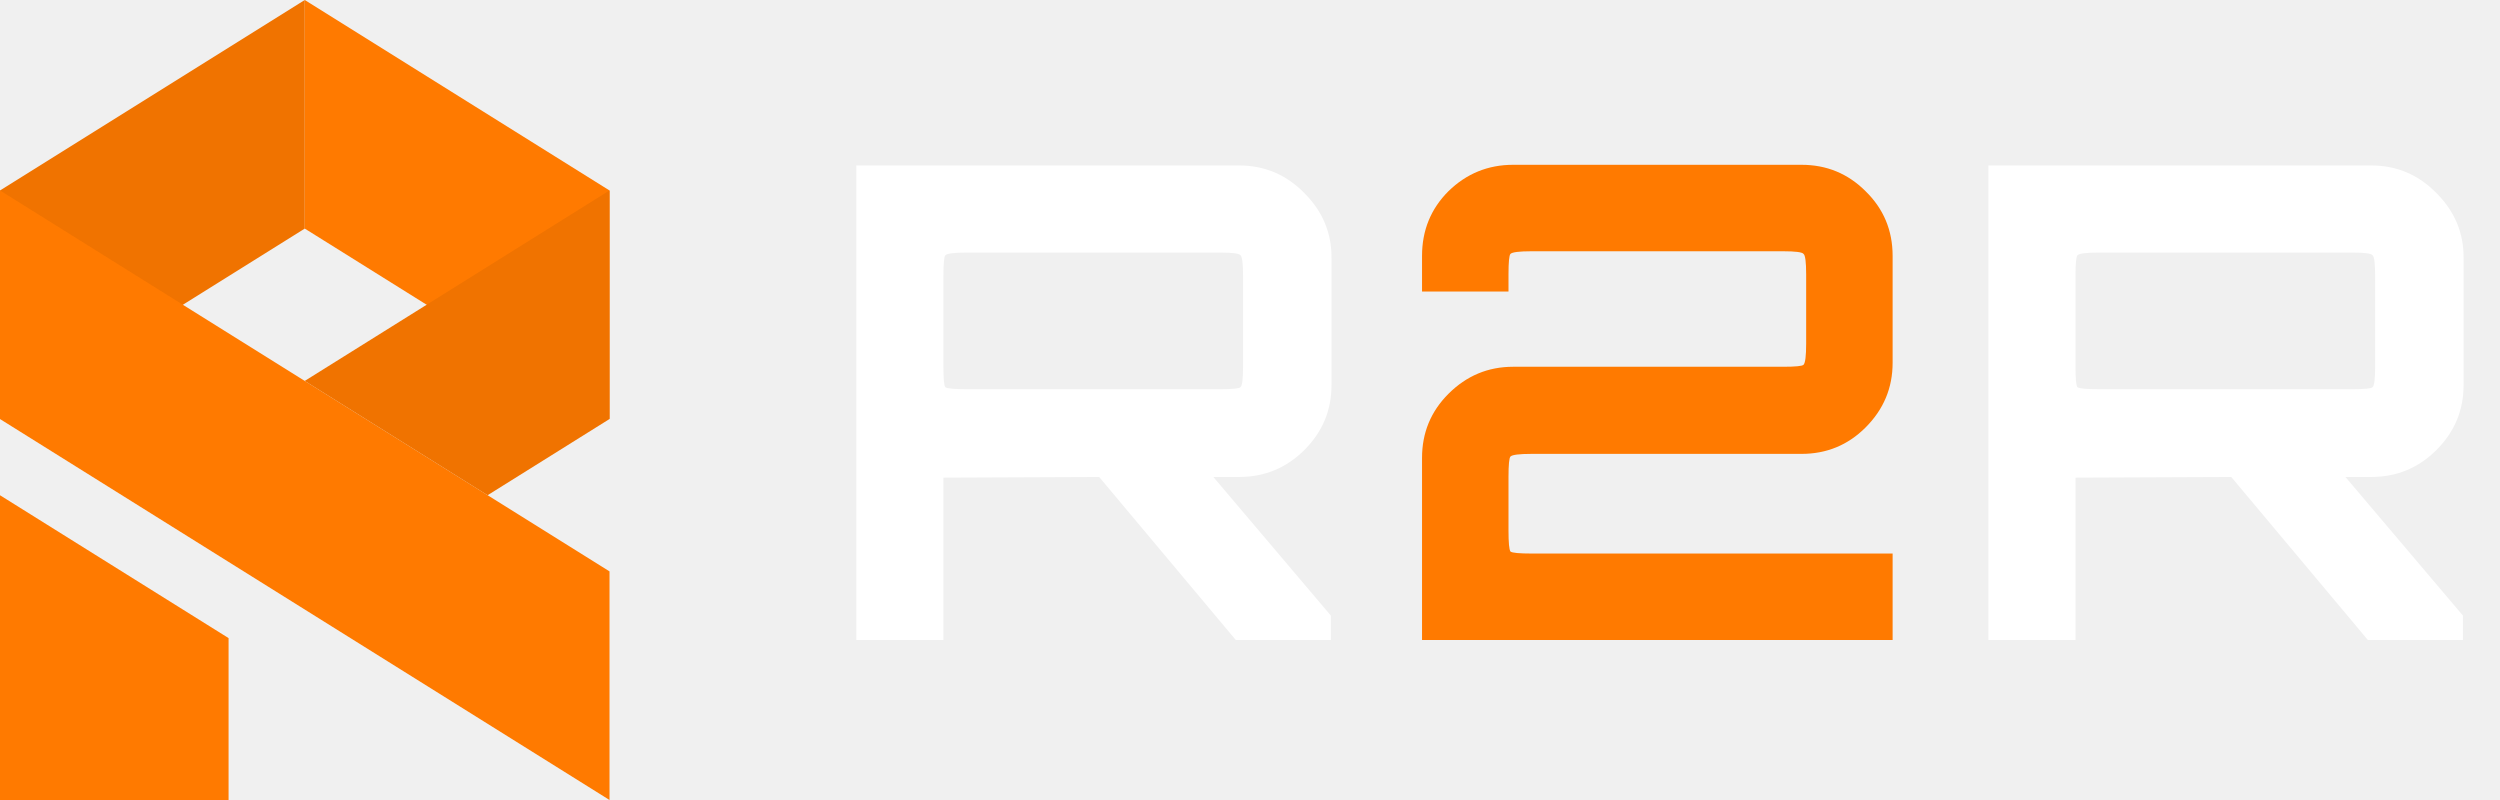
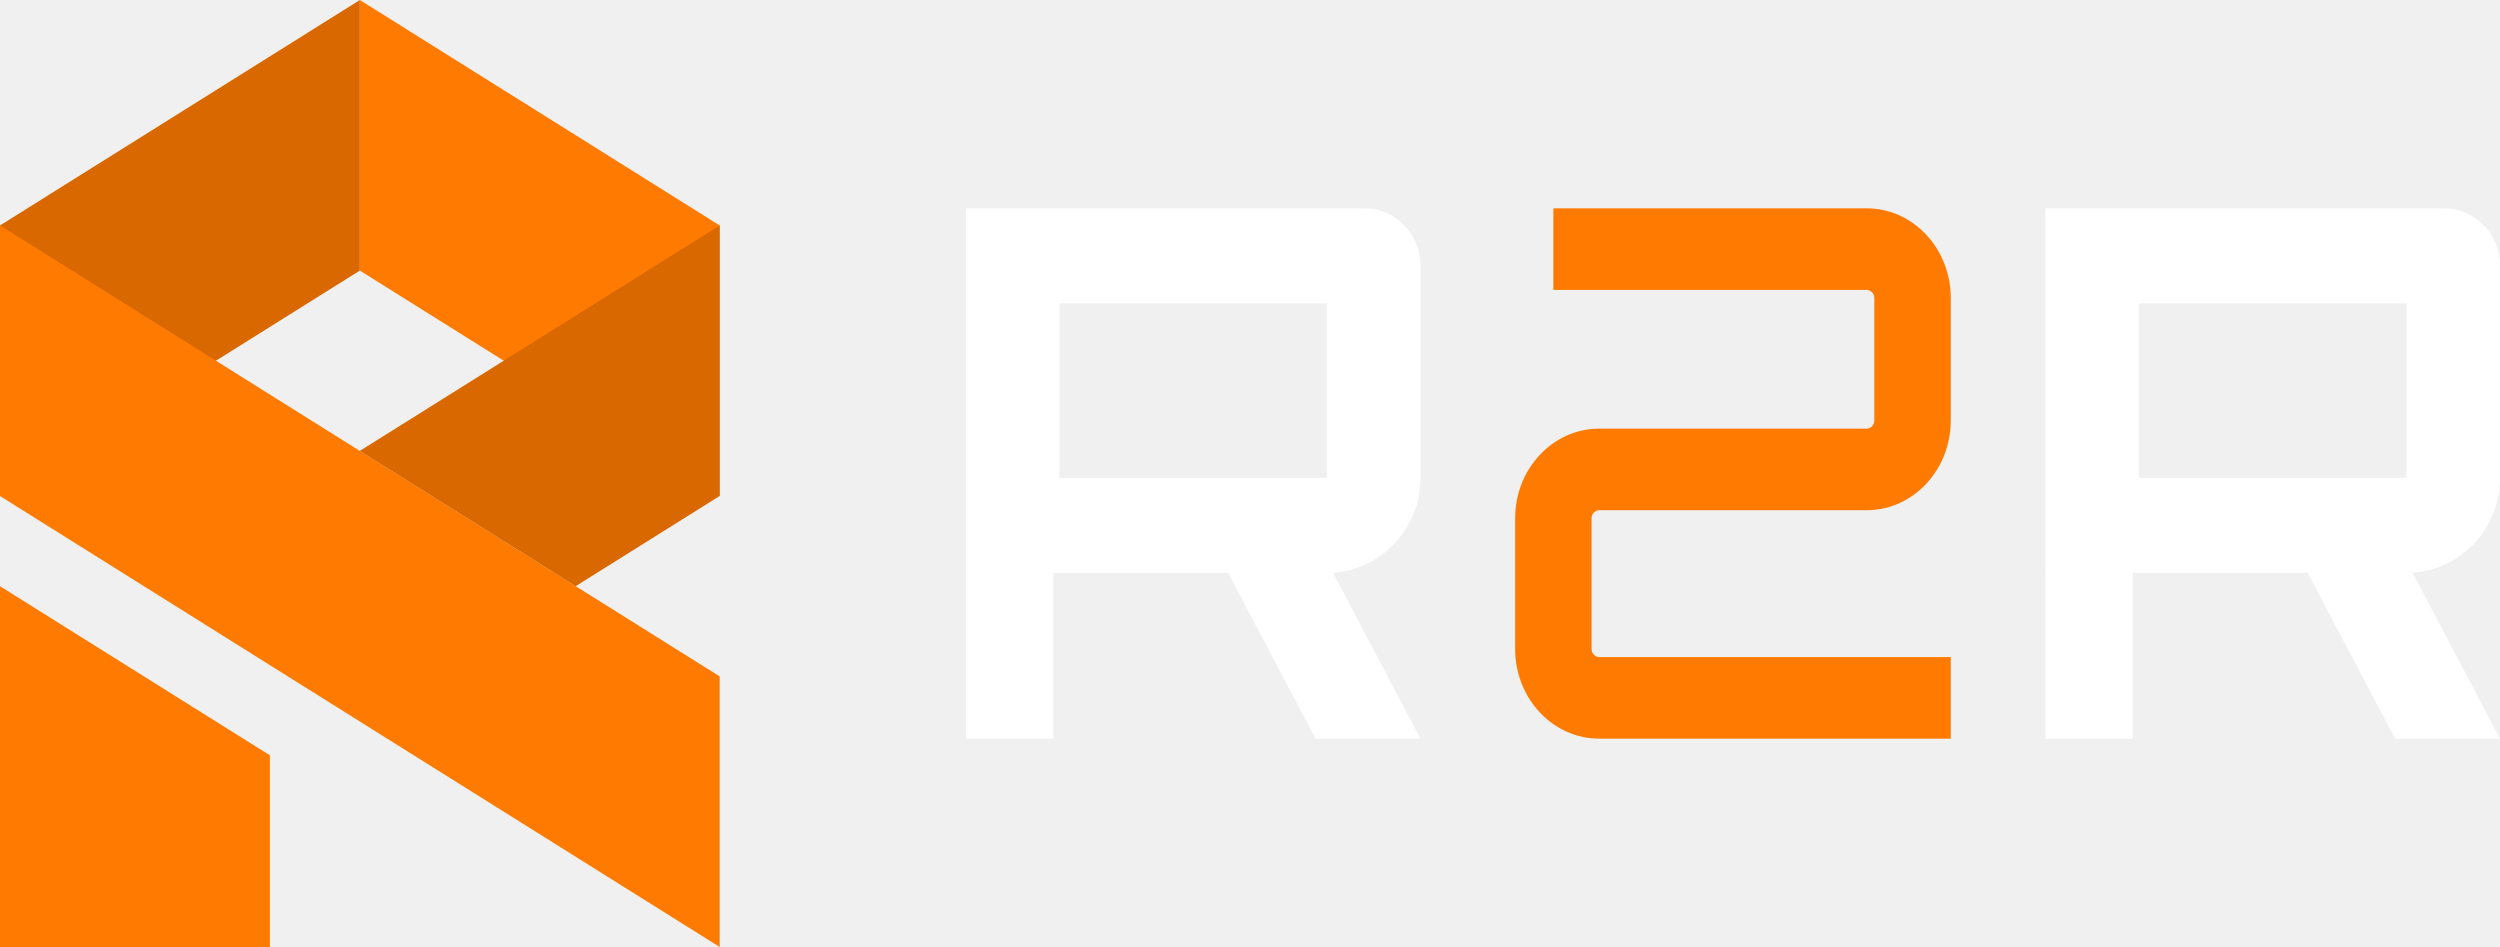
- <svg xmlns="http://www.w3.org/2000/svg" width="125" height="40" fill="none">
-   <path d="M15.238 0v11.429L0 20.952V9.524L15.238 0z" fill="#F07300" />
-   <path d="M0 20.952L30.476 40V28.57L0 9.524v11.428zM15.238 0v11.429l15.238 9.523V9.524L15.238 0z" fill="#FF7A00" />
-   <path fill-rule="evenodd" clip-rule="evenodd" d="M24.38 24.762l-9.144-5.715 15.238-9.523v11.428l-6.095 3.81z" fill="#F07300" />
-   <path fill-rule="evenodd" clip-rule="evenodd" d="M11.429 31.905L0 24.762V40h11.429v-8.095z" fill="#FF7A00" />
-   <path d="M42.815 32V8.273h19.14c1.276 0 2.365.462 3.267 1.386.902.902 1.353 1.969 1.353 3.201v6.402c0 1.254-.451 2.332-1.353 3.234-.902.902-1.991 1.353-3.267 1.353h-1.287l5.874 6.93V32H61.79l-6.831-8.151-7.788.033V32h-4.356zm5.511-12.54h12.705c.594 0 .924-.033.99-.099.088-.066.132-.407.132-1.023v-4.554c0-.616-.044-.957-.132-1.023-.066-.088-.396-.132-.99-.132H48.326c-.616 0-.968.044-1.056.132-.066.066-.099.407-.099 1.023v4.554c0 .616.033.957.099 1.023.088.066.44.099 1.056.099zM99.419 32V8.273h19.14c1.276 0 2.365.462 3.267 1.386.902.902 1.353 1.969 1.353 3.201v6.402c0 1.254-.451 2.332-1.353 3.234-.902.902-1.991 1.353-3.267 1.353h-1.287l5.874 6.93V32h-4.752l-6.831-8.151-7.788.033V32h-4.356zm5.511-12.54h12.705c.594 0 .924-.033.99-.099.088-.066.132-.407.132-1.023v-4.554c0-.616-.044-.957-.132-1.023-.066-.088-.396-.132-.99-.132H104.93c-.616 0-.968.044-1.056.132-.066.066-.099.407-.099 1.023v4.554c0 .616.033.957.099 1.023.088.066.44.099 1.056.099z" fill="#fff" />
-   <path d="M71.102 32v-9.108c0-1.254.44-2.321 1.32-3.201.902-.902 1.98-1.353 3.234-1.353h13.497c.616 0 .957-.033 1.023-.099.088-.088.132-.44.132-1.056v-3.465c0-.616-.044-.957-.132-1.023-.066-.088-.407-.132-1.023-.132H76.58c-.616 0-.968.044-1.056.132-.066.066-.099.407-.099 1.023v.858h-4.323v-1.782c0-1.276.44-2.354 1.32-3.234.902-.88 1.98-1.32 3.234-1.32h14.421c1.254 0 2.321.44 3.201 1.32.902.88 1.353 1.958 1.353 3.234v5.346c0 1.254-.45 2.332-1.353 3.234-.88.88-1.947 1.32-3.2 1.32H76.58c-.616 0-.968.044-1.056.132-.066.066-.099.407-.099 1.023v2.673c0 .616.033.968.1 1.056.087.066.44.099 1.055.099h18.051V32H71.102z" fill="#FF7A00" />
+ <svg xmlns="http://www.w3.org/2000/svg" width="132" height="50" fill="none">
+   <path d="M19 0v14.286L0 26.19V11.905L19 0z" fill="#D96800" />
+   <path d="M0 26.19L37.999 50V35.714L0 11.904v14.287zM19 0v14.286L38 26.19V11.905L19 0z" fill="#FF7A00" />
+   <path fill-rule="evenodd" clip-rule="evenodd" d="M30.395 30.952l-11.4-7.143 19-11.904V26.19l-7.6 4.761z" fill="#D96800" />
+   <path fill-rule="evenodd" clip-rule="evenodd" d="M14.25 39.881L0 30.952V50h14.25V39.881z" fill="#FF7A00" />
+   <path fill-rule="evenodd" clip-rule="evenodd" d="M70.059 16.02H55.94v9.21h14.12v-9.21zM51 11v19.25h19.059c2.729 0 4.941-2.247 4.941-5.02V14.012C75 12.348 73.673 11 72.035 11H51z" fill="#fff" />
+   <path d="M51 30.25h4.615V39H51v-8.75zm13.846 0h5.539L75 39h-5.538l-4.616-8.75z" fill="#fff" />
+   <path fill-rule="evenodd" clip-rule="evenodd" d="M127.059 16.02h-14.118v9.21h14.118v-9.21zM108 11v19.25h19.059c2.729 0 4.941-2.247 4.941-5.02V14.012c0-1.664-1.327-3.012-2.965-3.012H108z" fill="#fff" />
+   <path d="M108 30.25h4.615V39H108v-8.75zm13.846 0h5.539L132 39h-5.538l-4.616-8.75z" fill="#fff" />
+   <path fill-rule="evenodd" clip-rule="evenodd" d="M98.561 15.308H82.017V11h16.544c2.452 0 4.439 2.121 4.439 4.739V22.2c0 2.617-1.987 4.739-4.439 4.739H84.44c-.223 0-.404.192-.404.43v6.892c0 .238.18.431.404.431H103V39H84.439C81.987 39 80 36.879 80 34.261V27.37c0-2.617 1.987-4.738 4.439-4.738H98.56c.223 0 .404-.193.404-.431V15.74c0-.238-.18-.431-.404-.431z" fill="#FF7A00" />
</svg>
